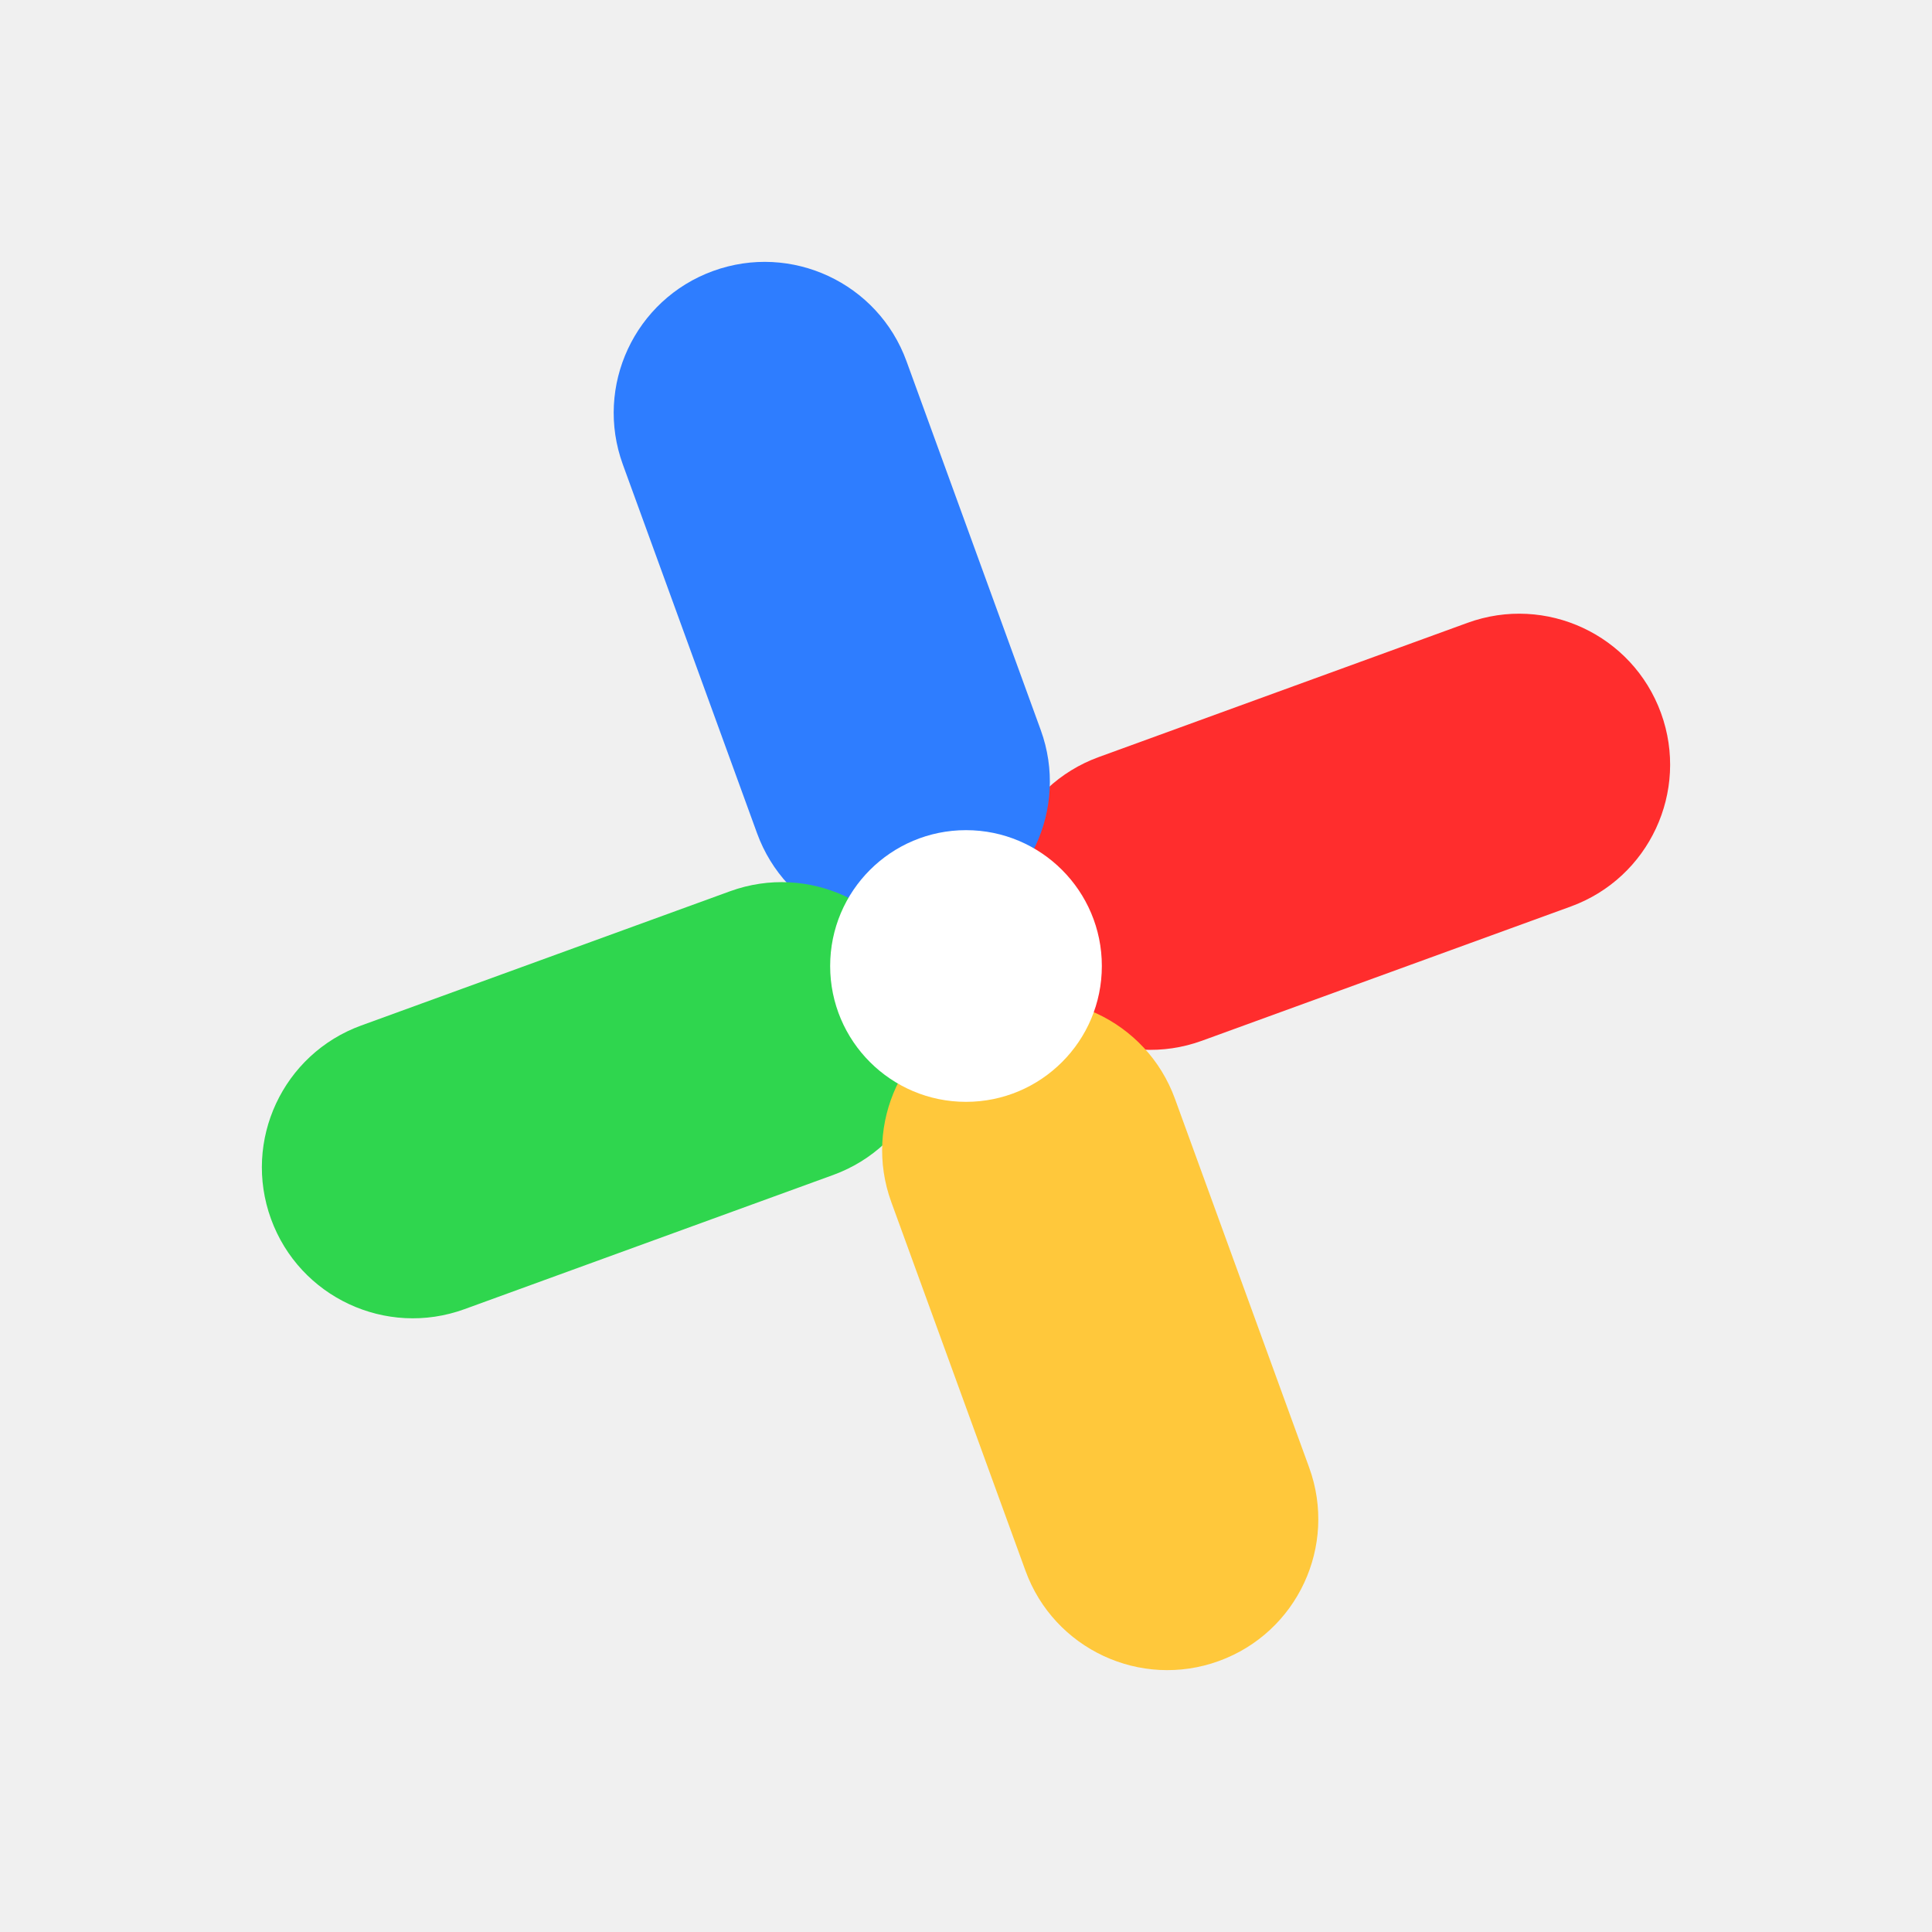
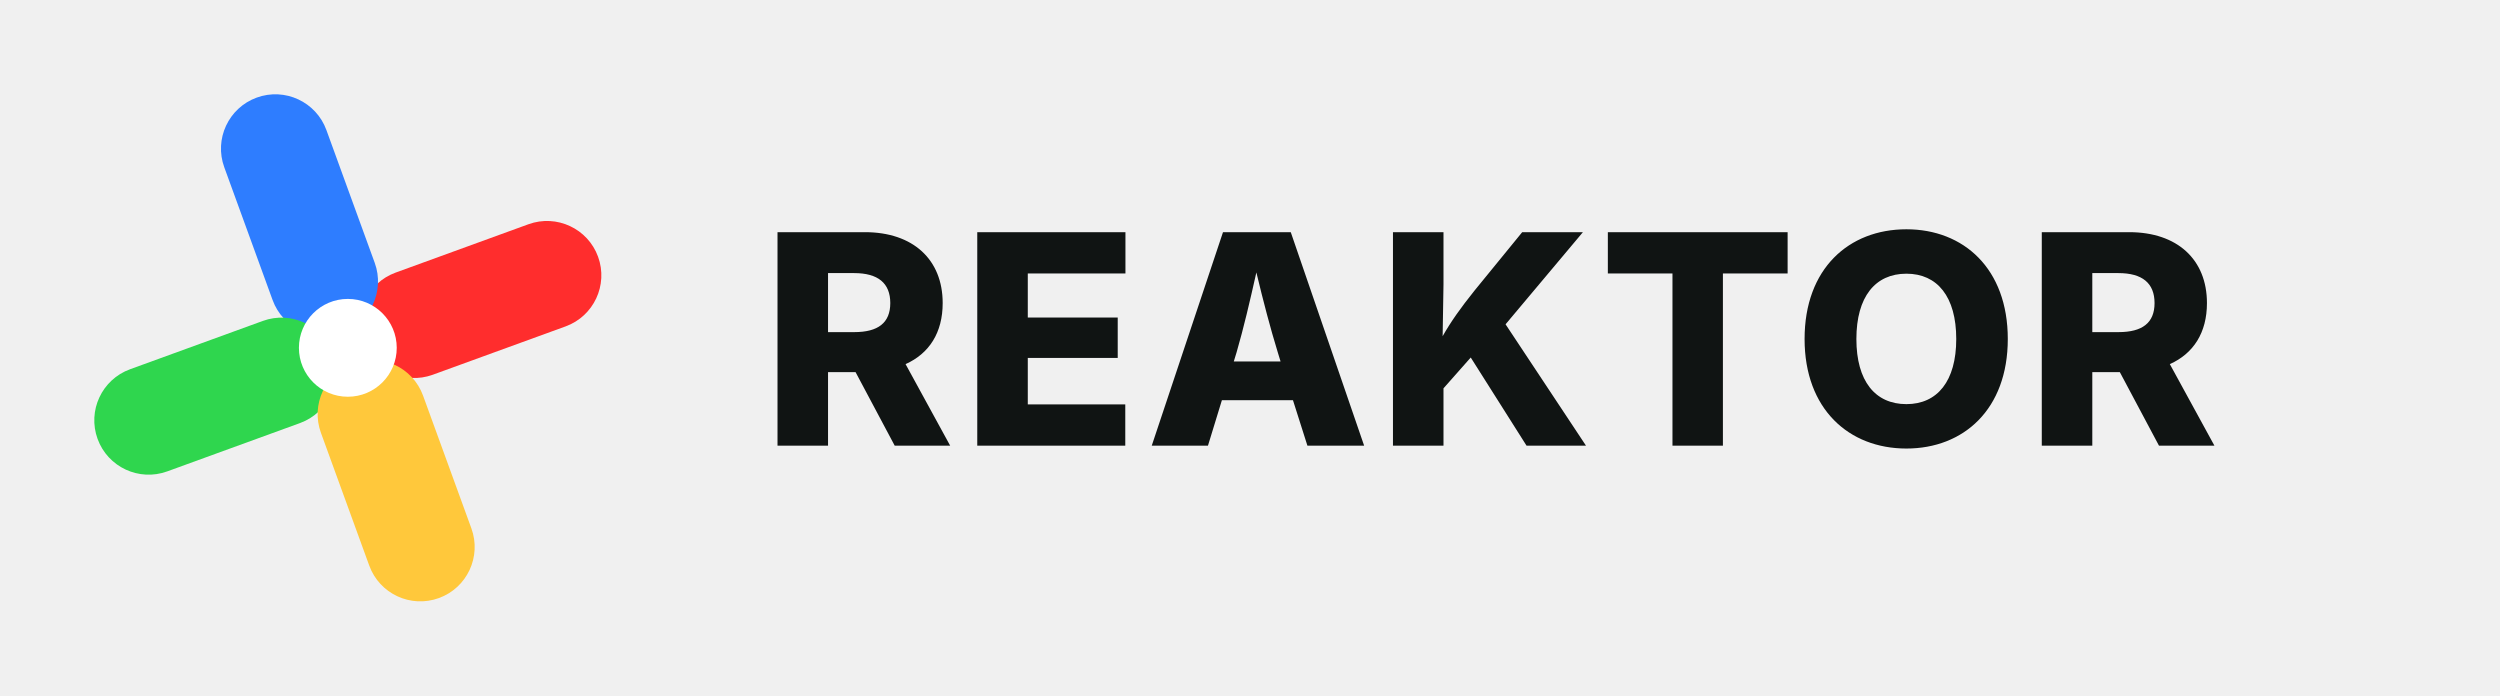
- <svg xmlns="http://www.w3.org/2000/svg" viewBox="0 0 128 128">
+ <svg xmlns="http://www.w3.org/2000/svg" viewBox="0 0 460 128" role="img" aria-label="Reaktor">
  <rect x="67" y="54" width="46" height="20" rx="10" fill="#FF2D2D" transform="rotate(-20 64 64)" />
  <rect x="67" y="54" width="46" height="20" rx="10" fill="#2E7DFF" transform="rotate(-110 64 64)" />
  <rect x="67" y="54" width="46" height="20" rx="10" fill="#2FD64E" transform="rotate(-200 64 64)" />
  <rect x="67" y="54" width="46" height="20" rx="10" fill="#FFC83B" transform="rotate(-290 64 64)" />
  <circle cx="64" cy="64" r="9" fill="#FFFFFF" />
+   <text x="140" y="82" fill="#101413" font-family="Inter, ui-sans-serif, system-ui, sans-serif" font-size="54" font-weight="800" letter-spacing="1">REAKTOR</text>
</svg>
